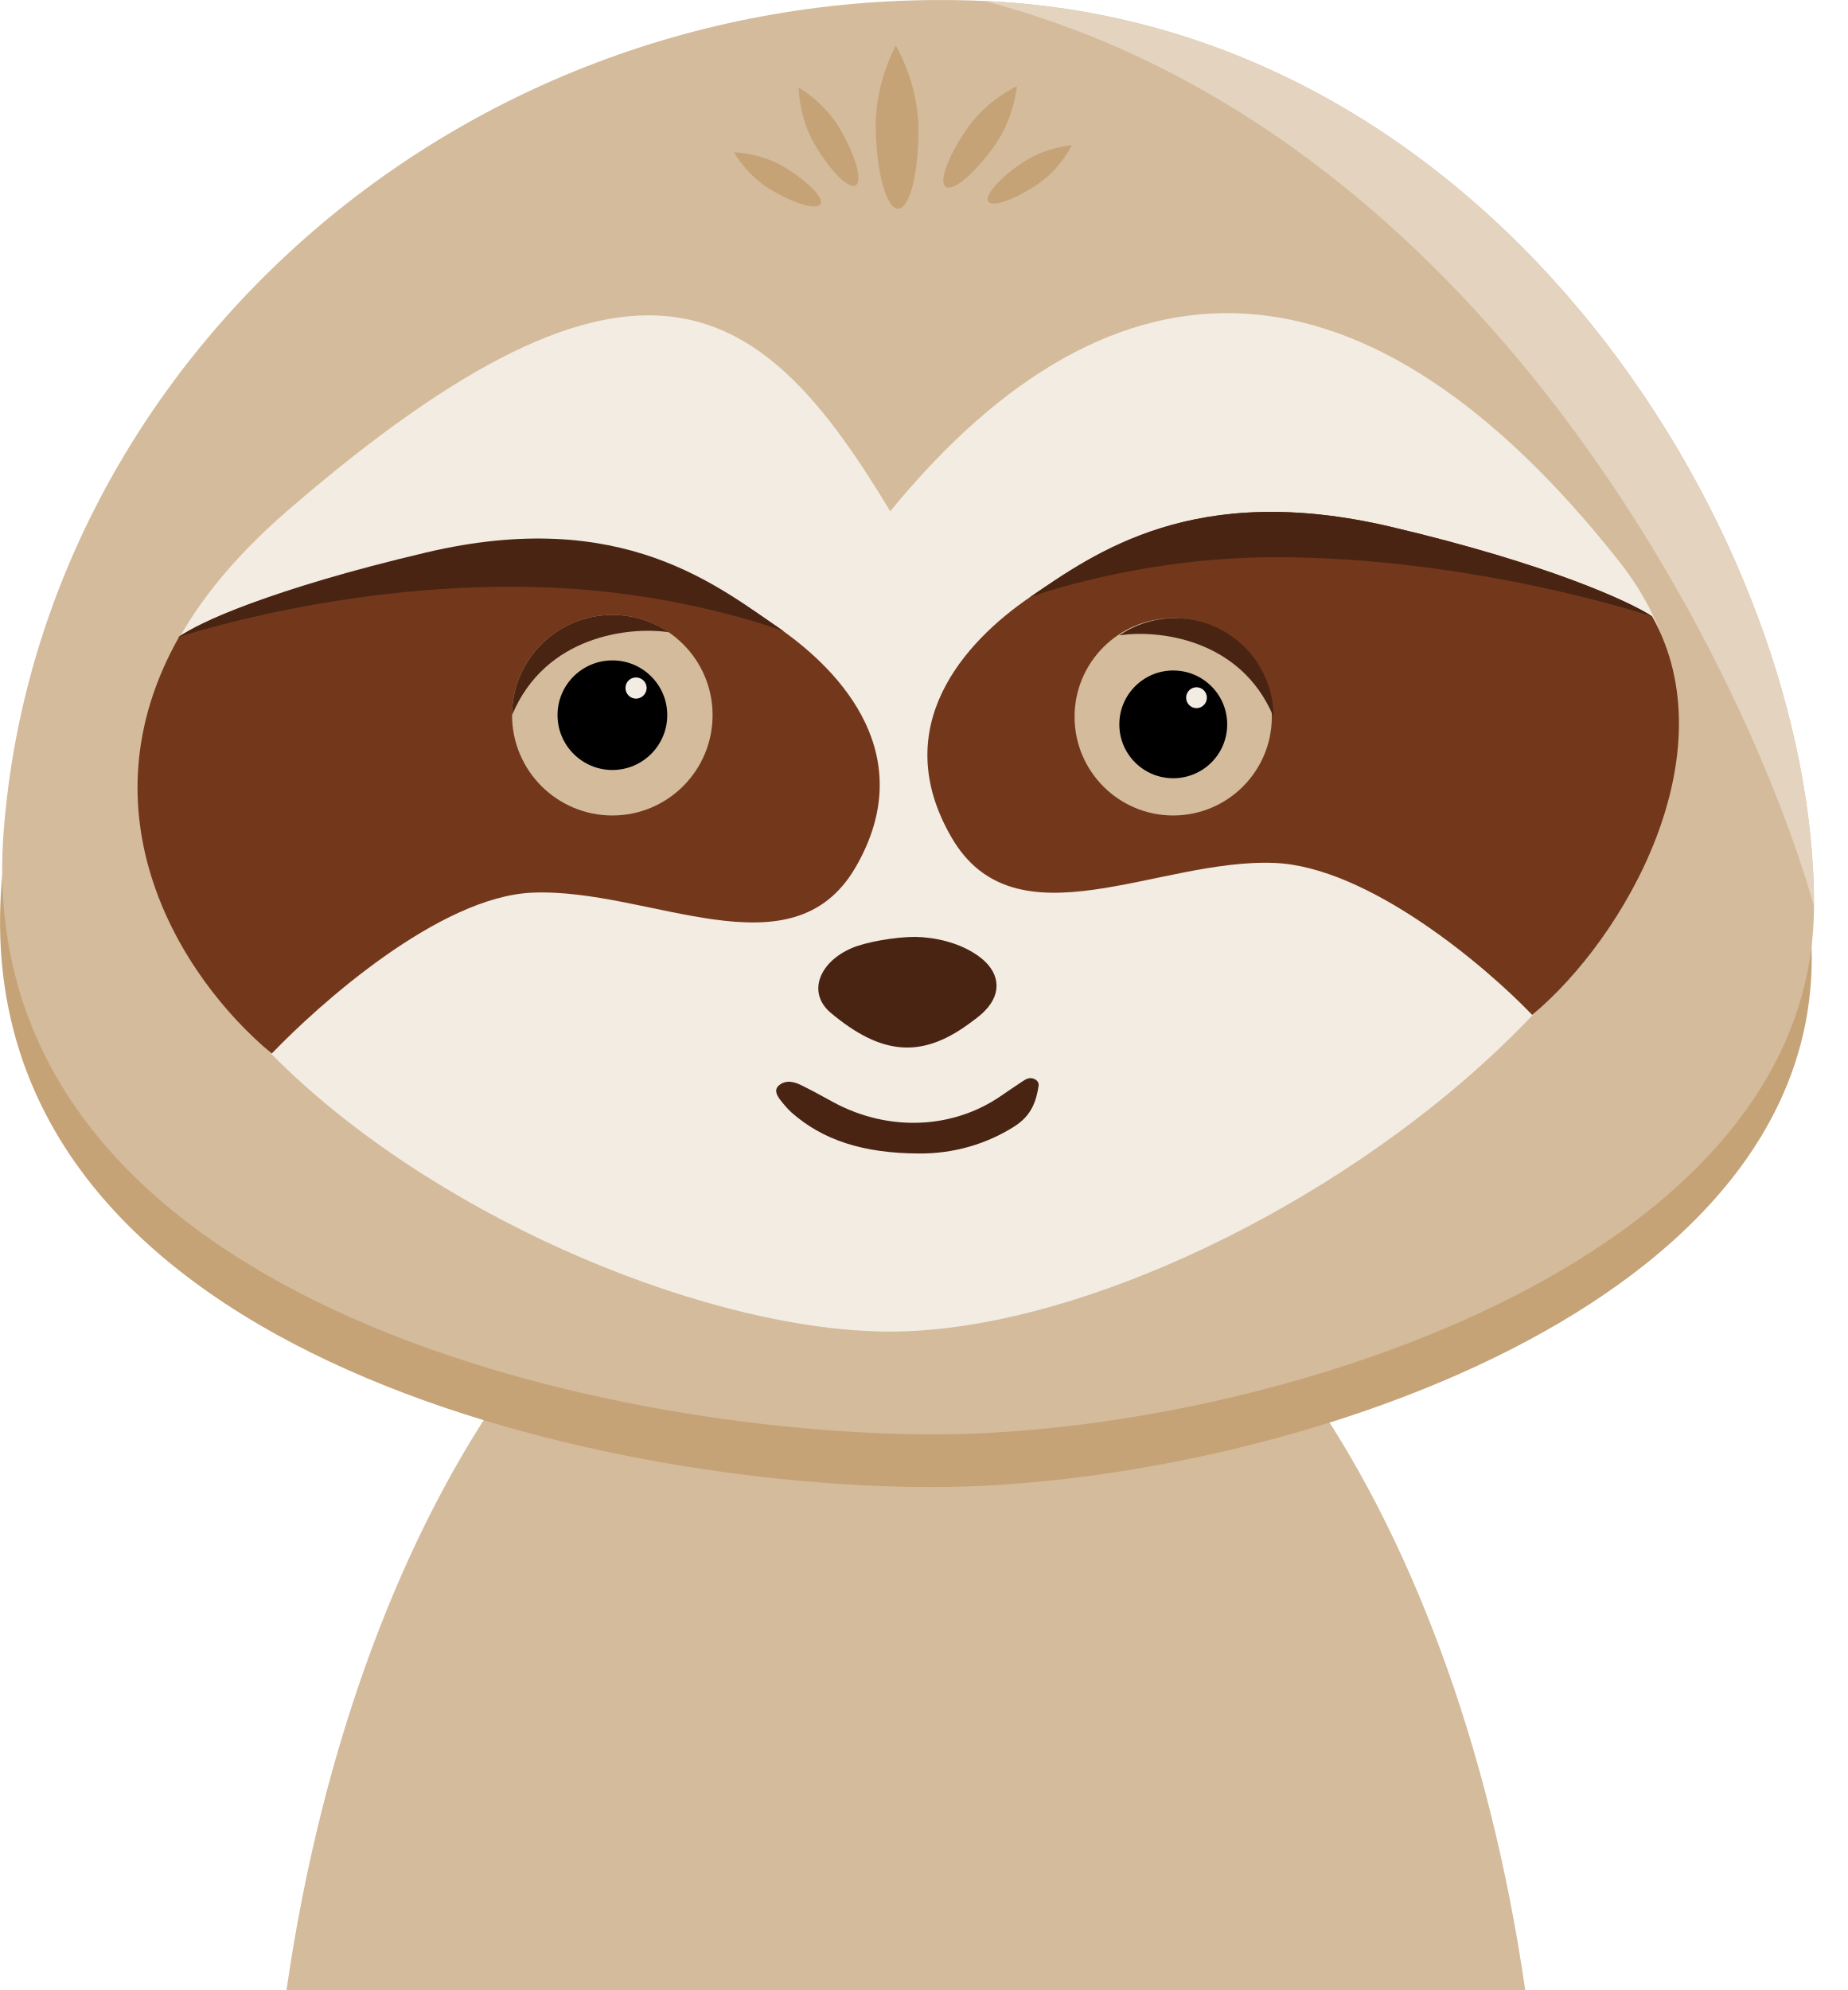
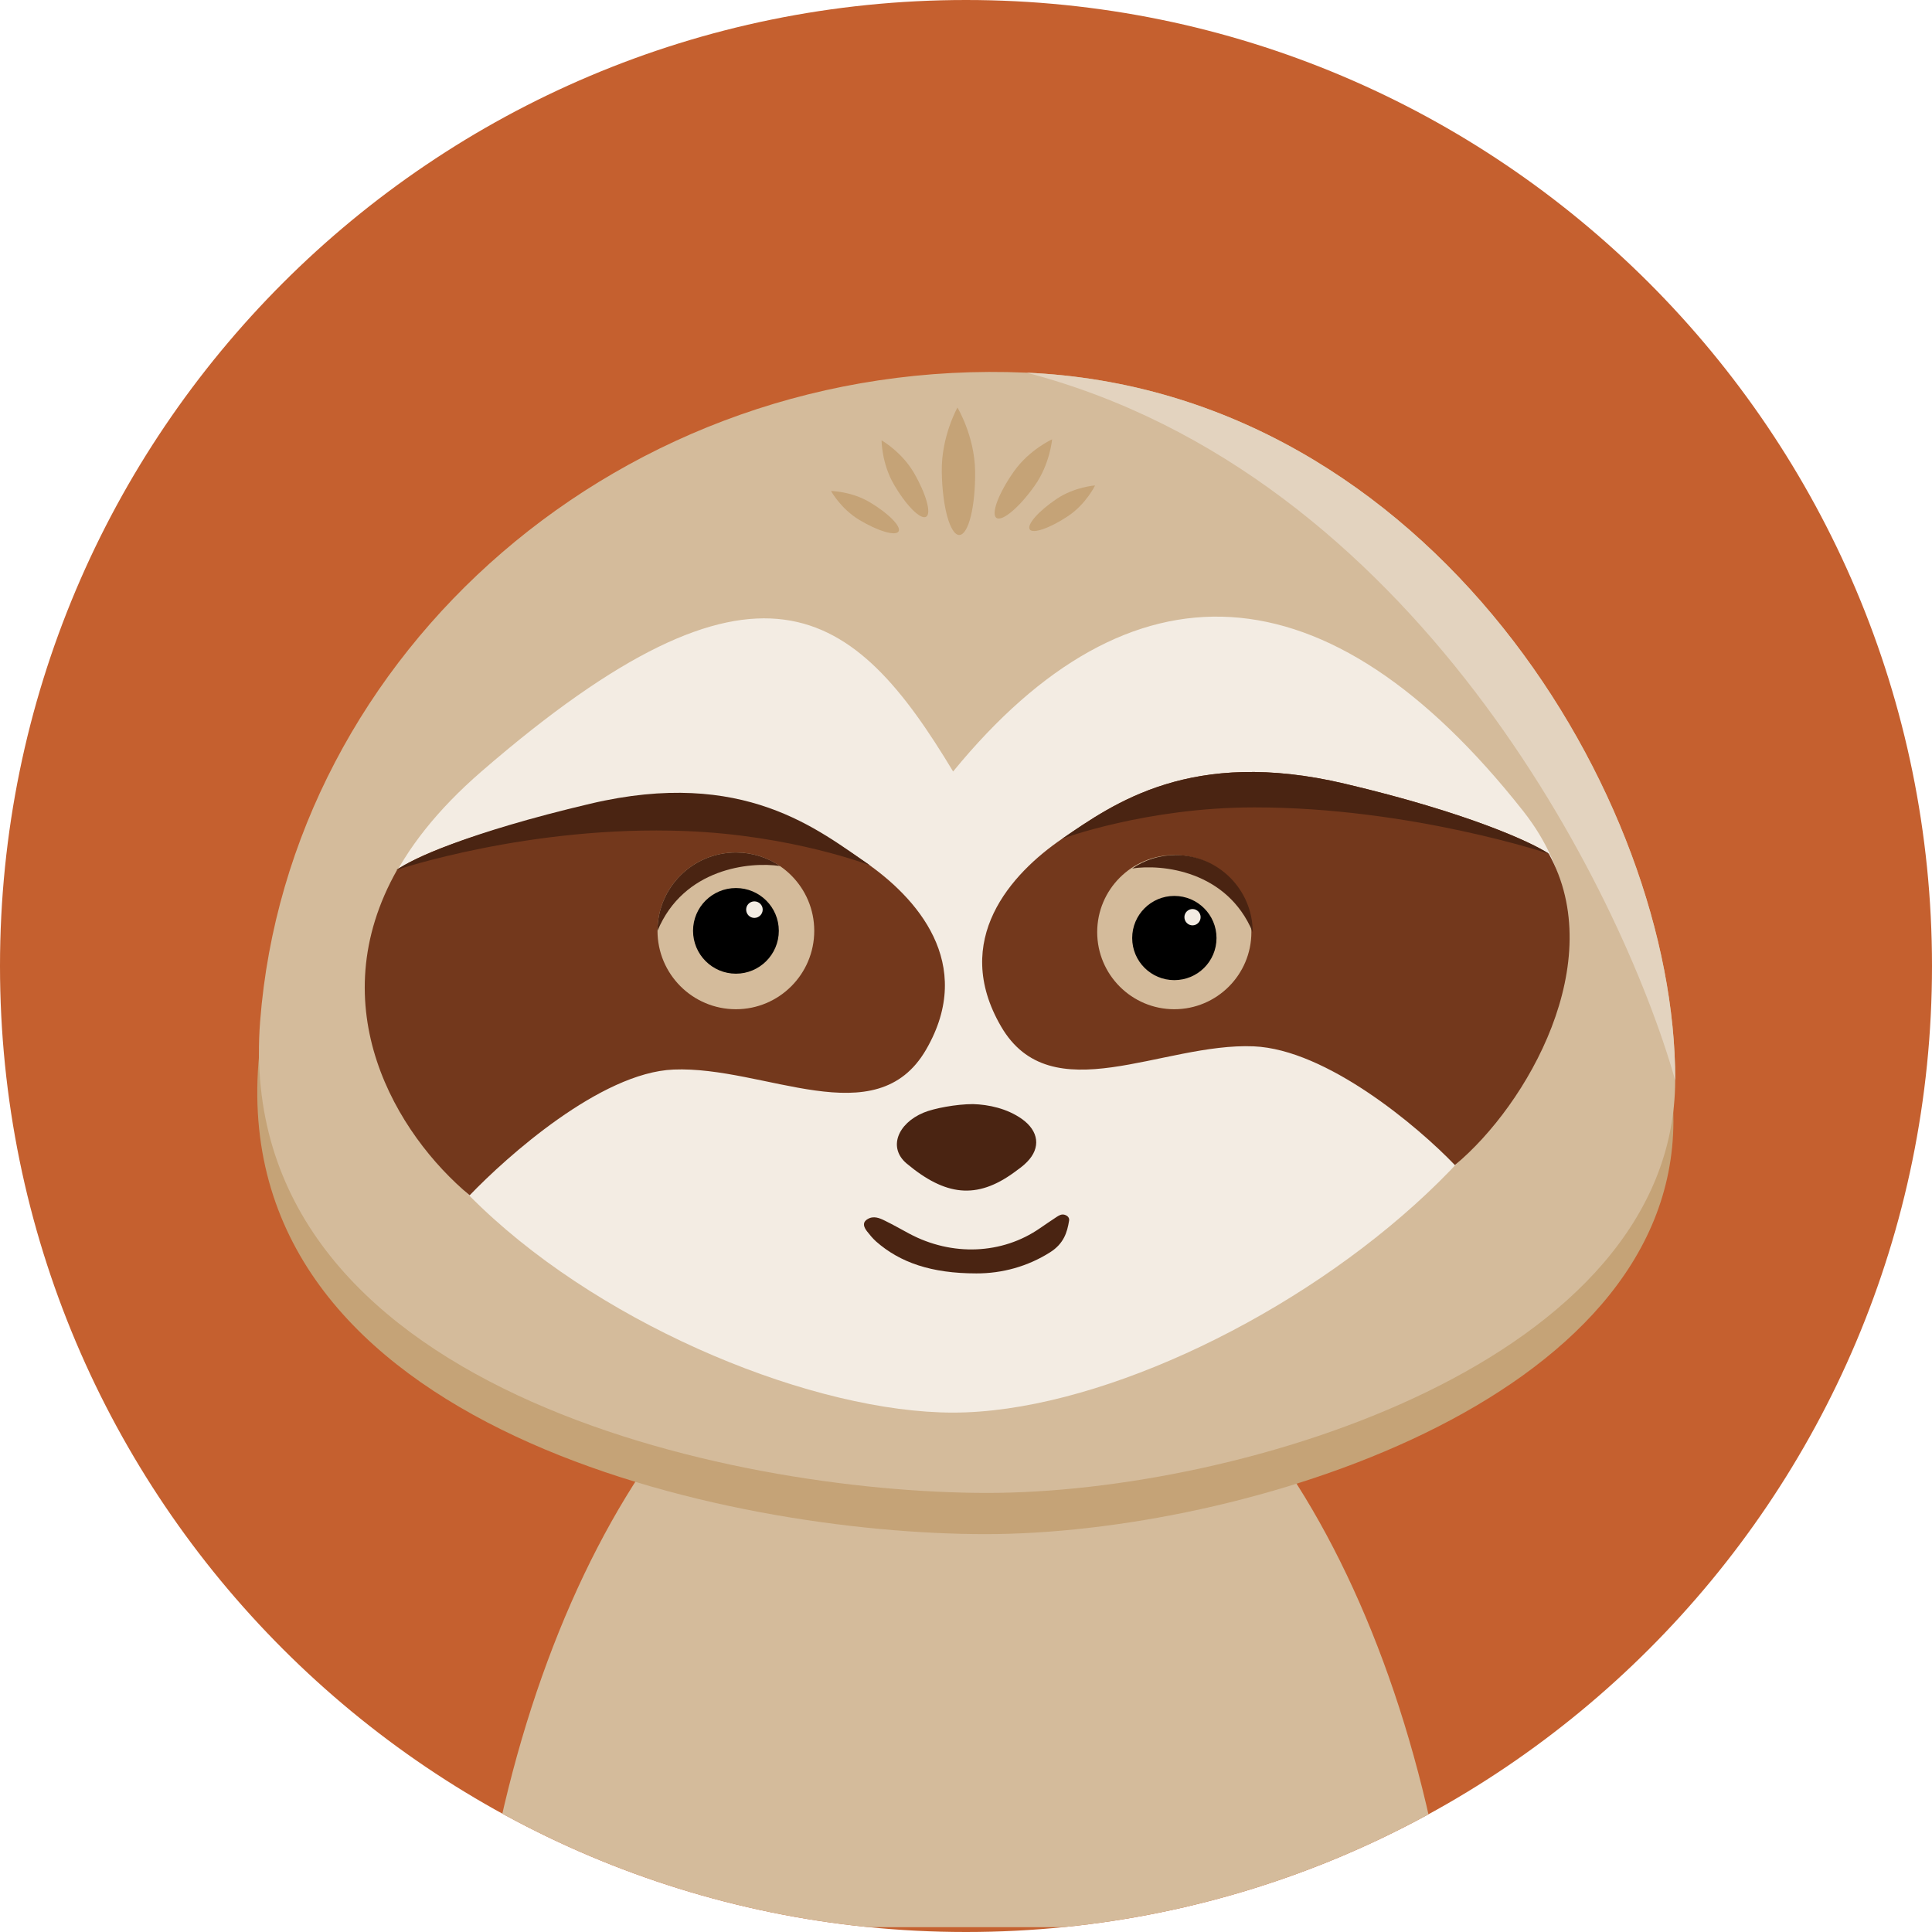
- <svg xmlns="http://www.w3.org/2000/svg" width="13" height="14" viewBox="0 0 13 14" fill="none">
-   <path d="M6.374 8C8.471 8 10.233 10.55 10.732 14H2.016C2.515 10.55 4.277 8 6.374 8Z" fill="#D4BB9B" />
-   <path d="M0.011 6.216C0.269 2.904 3.266 0.219 6.91 0.378C10.554 0.538 12.755 4.218 12.748 6.747C12.741 9.276 8.856 10.462 6.556 10.462C4.256 10.462 -0.248 9.529 0.011 6.216Z" fill="#C5A377" />
-   <path d="M0.026 5.845C0.284 2.532 3.282 -0.153 6.926 0.007C10.569 0.166 12.771 3.846 12.764 6.376C12.757 8.905 8.872 10.091 6.572 10.091C4.272 10.091 -0.232 9.158 0.026 5.845Z" fill="#D4BB9B" />
-   <path d="M12.764 6.376C12.771 3.846 10.569 0.166 6.926 0.007C10.404 0.917 12.267 4.632 12.764 6.376Z" fill="#E3D3BF" />
-   <path d="M2.018 3.597C4.516 1.434 5.373 2.115 6.264 3.597C7.856 1.651 9.632 1.718 11.394 3.951C13.157 6.184 8.741 9.368 6.264 9.368C3.787 9.368 -1.173 6.361 2.018 3.597Z" fill="#F3ECE3" />
-   <path d="M9.79 3.707C10.898 3.968 11.475 4.236 11.626 4.337C12.165 5.309 11.437 6.594 10.781 7.14C10.451 6.795 9.626 6.098 8.969 6.071C8.147 6.037 7.145 6.668 6.695 5.891C6.244 5.114 6.785 4.517 7.246 4.202C7.708 3.887 8.406 3.38 9.79 3.707Z" fill="#73381C" />
-   <path d="M9.79 3.707C10.898 3.968 11.475 4.236 11.626 4.337C11.626 4.337 10.38 3.92 8.976 3.92C8.004 3.92 7.246 4.202 7.246 4.202C7.708 3.887 8.406 3.38 9.79 3.707Z" fill="#4A2412" />
-   <path d="M2.925 3.916C1.818 4.177 1.411 4.377 1.261 4.479C0.558 5.717 1.257 6.866 1.912 7.412C2.243 7.067 3.09 6.307 3.747 6.28C4.569 6.246 5.571 6.877 6.021 6.1C6.471 5.323 5.931 4.727 5.47 4.411C5.008 4.096 4.31 3.59 2.925 3.916Z" fill="#73381C" />
-   <path d="M6.443 6.591C6.585 6.595 6.75 6.631 6.882 6.724C7.036 6.833 7.055 6.984 6.93 7.111C6.897 7.146 6.854 7.176 6.813 7.206C6.476 7.451 6.195 7.418 5.846 7.126C5.677 6.984 5.764 6.766 5.998 6.668C6.091 6.629 6.293 6.591 6.443 6.591Z" fill="#4A2412" />
-   <path d="M6.473 8.115C6.068 8.115 5.786 8.017 5.571 7.828C5.539 7.799 5.513 7.767 5.488 7.735C5.461 7.699 5.443 7.658 5.493 7.627C5.547 7.593 5.603 7.617 5.649 7.64C5.725 7.677 5.796 7.718 5.869 7.757C6.254 7.963 6.706 7.944 7.046 7.708C7.095 7.674 7.146 7.64 7.197 7.606C7.216 7.594 7.239 7.579 7.267 7.587C7.298 7.596 7.312 7.617 7.308 7.64C7.291 7.746 7.26 7.847 7.137 7.925C6.937 8.052 6.705 8.116 6.473 8.115Z" fill="#4A2412" />
-   <path d="M2.998 3.887C1.891 4.148 1.401 4.382 1.251 4.484C1.251 4.484 2.452 4.078 3.854 4.133C4.815 4.17 5.516 4.442 5.516 4.442C5.055 4.127 4.383 3.56 2.998 3.887Z" fill="#4A2412" />
-   <path d="M7.542 1.022C7.542 1.022 7.462 1.188 7.3 1.297C7.137 1.406 6.982 1.46 6.954 1.418C6.925 1.375 7.034 1.252 7.196 1.143C7.359 1.034 7.542 1.022 7.542 1.022Z" fill="#C5A377" />
-   <path d="M7.155 0.607C7.155 0.607 7.136 0.831 6.997 1.026C6.859 1.221 6.705 1.35 6.654 1.314C6.603 1.278 6.674 1.09 6.812 0.895C6.951 0.699 7.155 0.607 7.155 0.607Z" fill="#C5A377" />
-   <path d="M5.165 1.072C5.165 1.072 5.349 1.074 5.517 1.175C5.684 1.275 5.799 1.392 5.773 1.436C5.747 1.48 5.589 1.434 5.421 1.333C5.253 1.233 5.165 1.072 5.165 1.072Z" fill="#C5A377" />
-   <path d="M5.62 0.616C5.62 0.616 5.8 0.718 5.911 0.908C6.021 1.098 6.071 1.275 6.021 1.304C5.971 1.333 5.841 1.203 5.731 1.013C5.62 0.823 5.62 0.616 5.62 0.616Z" fill="#C5A377" />
-   <path d="M6.303 0.321C6.303 0.321 6.457 0.575 6.462 0.892C6.466 1.209 6.403 1.466 6.32 1.468C6.237 1.469 6.166 1.213 6.162 0.896C6.157 0.58 6.303 0.321 6.303 0.321Z" fill="#C5A377" />
-   <path d="M5.014 5.031C5.014 5.421 4.698 5.737 4.309 5.737C3.919 5.737 3.603 5.421 3.603 5.031C3.603 4.642 3.919 4.326 4.309 4.326C4.698 4.326 5.014 4.642 5.014 5.031Z" fill="#D4BB9B" />
-   <path d="M4.309 4.326C3.919 4.326 3.603 4.642 3.603 5.031C3.838 4.467 4.436 4.407 4.706 4.448C4.593 4.371 4.456 4.326 4.309 4.326Z" fill="#4A2412" />
-   <path d="M4.695 5.031C4.695 5.244 4.522 5.417 4.309 5.417C4.096 5.417 3.923 5.244 3.923 5.031C3.923 4.818 4.096 4.646 4.309 4.646C4.522 4.646 4.695 4.818 4.695 5.031Z" fill="black" />
-   <path d="M4.55 4.84C4.55 4.881 4.516 4.915 4.475 4.915C4.434 4.915 4.401 4.881 4.401 4.84C4.401 4.799 4.434 4.766 4.475 4.766C4.516 4.766 4.55 4.799 4.55 4.84Z" fill="#F3ECE3" />
-   <path d="M8.949 5.043C8.949 5.426 8.638 5.737 8.255 5.737C7.872 5.737 7.561 5.426 7.561 5.043C7.561 4.66 7.872 4.349 8.255 4.349C8.638 4.349 8.949 4.66 8.949 5.043Z" fill="#D4BB9B" />
-   <path d="M8.635 5.096C8.635 5.306 8.465 5.475 8.255 5.475C8.046 5.475 7.876 5.306 7.876 5.096C7.876 4.887 8.046 4.717 8.255 4.717C8.465 4.717 8.635 4.887 8.635 5.096Z" fill="black" />
-   <path d="M8.492 4.908C8.492 4.949 8.459 4.982 8.419 4.982C8.379 4.982 8.346 4.949 8.346 4.908C8.346 4.868 8.379 4.835 8.419 4.835C8.459 4.835 8.492 4.868 8.492 4.908Z" fill="#F3ECE3" />
-   <path d="M8.267 4.349C8.65 4.349 8.961 4.66 8.961 5.043C8.73 4.488 8.141 4.429 7.876 4.47C7.987 4.394 8.122 4.349 8.267 4.349Z" fill="#4A2412" />
+ <svg xmlns="http://www.w3.org/2000/svg" viewBox="0 0 16 16">
+   <defs>
+     <clipPath id="c">
+       <circle cx="8" cy="8" r="8" />
+     </clipPath>
+   </defs>
+   <circle cx="8" cy="8" r="8" fill="#c5602f" />
+   <g clip-path="url(#c)">
+     <g transform="translate(8 8.6) scale(0.92) translate(-6.38 -6)">
+       <path d="M6.374 8C8.471 8 10.233 10.55 10.732 14H2.016C2.515 10.55 4.277 8 6.374 8Z" fill="#D4BB9B" />
+       <path d="M0.011 6.216C0.269 2.904 3.266 0.219 6.91 0.378C10.554 0.538 12.755 4.218 12.748 6.747C12.741 9.276 8.856 10.462 6.556 10.462C4.256 10.462 -0.248 9.529 0.011 6.216Z" fill="#C5A377" />
+       <path d="M0.026 5.845C0.284 2.532 3.282 -0.153 6.926 0.007C10.569 0.166 12.771 3.846 12.764 6.376C12.757 8.905 8.872 10.091 6.572 10.091C4.272 10.091 -0.232 9.158 0.026 5.845Z" fill="#D4BB9B" />
+       <path d="M12.764 6.376C12.771 3.846 10.569 0.166 6.926 0.007C10.404 0.917 12.267 4.632 12.764 6.376Z" fill="#E3D3BF" />
+       <path d="M2.018 3.597C4.516 1.434 5.373 2.115 6.264 3.597C7.856 1.651 9.632 1.718 11.394 3.951C13.157 6.184 8.741 9.368 6.264 9.368C3.787 9.368 -1.173 6.361 2.018 3.597Z" fill="#F3ECE3" />
+       <path d="M9.79 3.707C10.898 3.968 11.475 4.236 11.626 4.337C12.165 5.309 11.437 6.594 10.781 7.14C10.451 6.795 9.626 6.098 8.969 6.071C8.147 6.037 7.145 6.668 6.695 5.891C6.244 5.114 6.785 4.517 7.246 4.202C7.708 3.887 8.406 3.38 9.79 3.707Z" fill="#73381C" />
+       <path d="M9.79 3.707C10.898 3.968 11.475 4.236 11.626 4.337C11.626 4.337 10.38 3.92 8.976 3.92C8.004 3.92 7.246 4.202 7.246 4.202C7.708 3.887 8.406 3.38 9.79 3.707Z" fill="#4A2412" />
+       <path d="M2.925 3.916C1.818 4.177 1.411 4.377 1.261 4.479C0.558 5.717 1.257 6.866 1.912 7.412C2.243 7.067 3.09 6.307 3.747 6.28C4.569 6.246 5.571 6.877 6.021 6.1C6.471 5.323 5.931 4.727 5.47 4.411C5.008 4.096 4.31 3.59 2.925 3.916Z" fill="#73381C" />
+       <path d="M6.443 6.591C6.585 6.595 6.75 6.631 6.882 6.724C7.036 6.833 7.055 6.984 6.93 7.111C6.897 7.146 6.854 7.176 6.813 7.206C6.476 7.451 6.195 7.418 5.846 7.126C5.677 6.984 5.764 6.766 5.998 6.668C6.091 6.629 6.293 6.591 6.443 6.591Z" fill="#4A2412" />
+       <path d="M6.473 8.115C6.068 8.115 5.786 8.017 5.571 7.828C5.539 7.799 5.513 7.767 5.488 7.735C5.461 7.699 5.443 7.658 5.493 7.627C5.547 7.593 5.603 7.617 5.649 7.64C5.725 7.677 5.796 7.718 5.869 7.757C6.254 7.963 6.706 7.944 7.046 7.708C7.095 7.674 7.146 7.64 7.197 7.606C7.216 7.594 7.239 7.579 7.267 7.587C7.298 7.596 7.312 7.617 7.308 7.64C7.291 7.746 7.26 7.847 7.137 7.925C6.937 8.052 6.705 8.116 6.473 8.115Z" fill="#4A2412" />
+       <path d="M2.998 3.887C1.891 4.148 1.401 4.382 1.251 4.484C1.251 4.484 2.452 4.078 3.854 4.133C4.815 4.17 5.516 4.442 5.516 4.442C5.055 4.127 4.383 3.56 2.998 3.887Z" fill="#4A2412" />
+       <path d="M7.542 1.022C7.542 1.022 7.462 1.188 7.3 1.297C7.137 1.406 6.982 1.46 6.954 1.418C6.925 1.375 7.034 1.252 7.196 1.143C7.359 1.034 7.542 1.022 7.542 1.022Z" fill="#C5A377" />
+       <path d="M7.155 0.607C7.155 0.607 7.136 0.831 6.997 1.026C6.859 1.221 6.705 1.35 6.654 1.314C6.603 1.278 6.674 1.09 6.812 0.895C6.951 0.699 7.155 0.607 7.155 0.607Z" fill="#C5A377" />
+       <path d="M5.165 1.072C5.165 1.072 5.349 1.074 5.517 1.175C5.684 1.275 5.799 1.392 5.773 1.436C5.747 1.48 5.589 1.434 5.421 1.333C5.253 1.233 5.165 1.072 5.165 1.072Z" fill="#C5A377" />
+       <path d="M5.62 0.616C5.62 0.616 5.8 0.718 5.911 0.908C6.021 1.098 6.071 1.275 6.021 1.304C5.971 1.333 5.841 1.203 5.731 1.013C5.62 0.823 5.62 0.616 5.62 0.616Z" fill="#C5A377" />
+       <path d="M6.303 0.321C6.303 0.321 6.457 0.575 6.462 0.892C6.466 1.209 6.403 1.466 6.32 1.468C6.237 1.469 6.166 1.213 6.162 0.896C6.157 0.58 6.303 0.321 6.303 0.321Z" fill="#C5A377" />
+       <path d="M5.014 5.031C5.014 5.421 4.698 5.737 4.309 5.737C3.919 5.737 3.603 5.421 3.603 5.031C3.603 4.642 3.919 4.326 4.309 4.326C4.698 4.326 5.014 4.642 5.014 5.031Z" fill="#D4BB9B" />
+       <path d="M4.309 4.326C3.919 4.326 3.603 4.642 3.603 5.031C3.838 4.467 4.436 4.407 4.706 4.448C4.593 4.371 4.456 4.326 4.309 4.326Z" fill="#4A2412" />
+       <path d="M4.695 5.031C4.695 5.244 4.522 5.417 4.309 5.417C4.096 5.417 3.923 5.244 3.923 5.031C3.923 4.818 4.096 4.646 4.309 4.646C4.522 4.646 4.695 4.818 4.695 5.031Z" fill="black" />
+       <path d="M4.55 4.84C4.55 4.881 4.516 4.915 4.475 4.915C4.434 4.915 4.401 4.881 4.401 4.84C4.401 4.799 4.434 4.766 4.475 4.766C4.516 4.766 4.55 4.799 4.55 4.84Z" fill="#F3ECE3" />
+       <path d="M8.949 5.043C8.949 5.426 8.638 5.737 8.255 5.737C7.872 5.737 7.561 5.426 7.561 5.043C7.561 4.66 7.872 4.349 8.255 4.349C8.638 4.349 8.949 4.66 8.949 5.043Z" fill="#D4BB9B" />
+       <path d="M8.635 5.096C8.635 5.306 8.465 5.475 8.255 5.475C8.046 5.475 7.876 5.306 7.876 5.096C7.876 4.887 8.046 4.717 8.255 4.717C8.465 4.717 8.635 4.887 8.635 5.096Z" fill="black" />
+       <path d="M8.492 4.908C8.492 4.949 8.459 4.982 8.419 4.982C8.379 4.982 8.346 4.949 8.346 4.908C8.346 4.868 8.379 4.835 8.419 4.835C8.459 4.835 8.492 4.868 8.492 4.908Z" fill="#F3ECE3" />
+       <path d="M8.267 4.349C8.65 4.349 8.961 4.66 8.961 5.043C8.73 4.488 8.141 4.429 7.876 4.47C7.987 4.394 8.122 4.349 8.267 4.349Z" fill="#4A2412" />
+     </g>
+   </g>
</svg>
